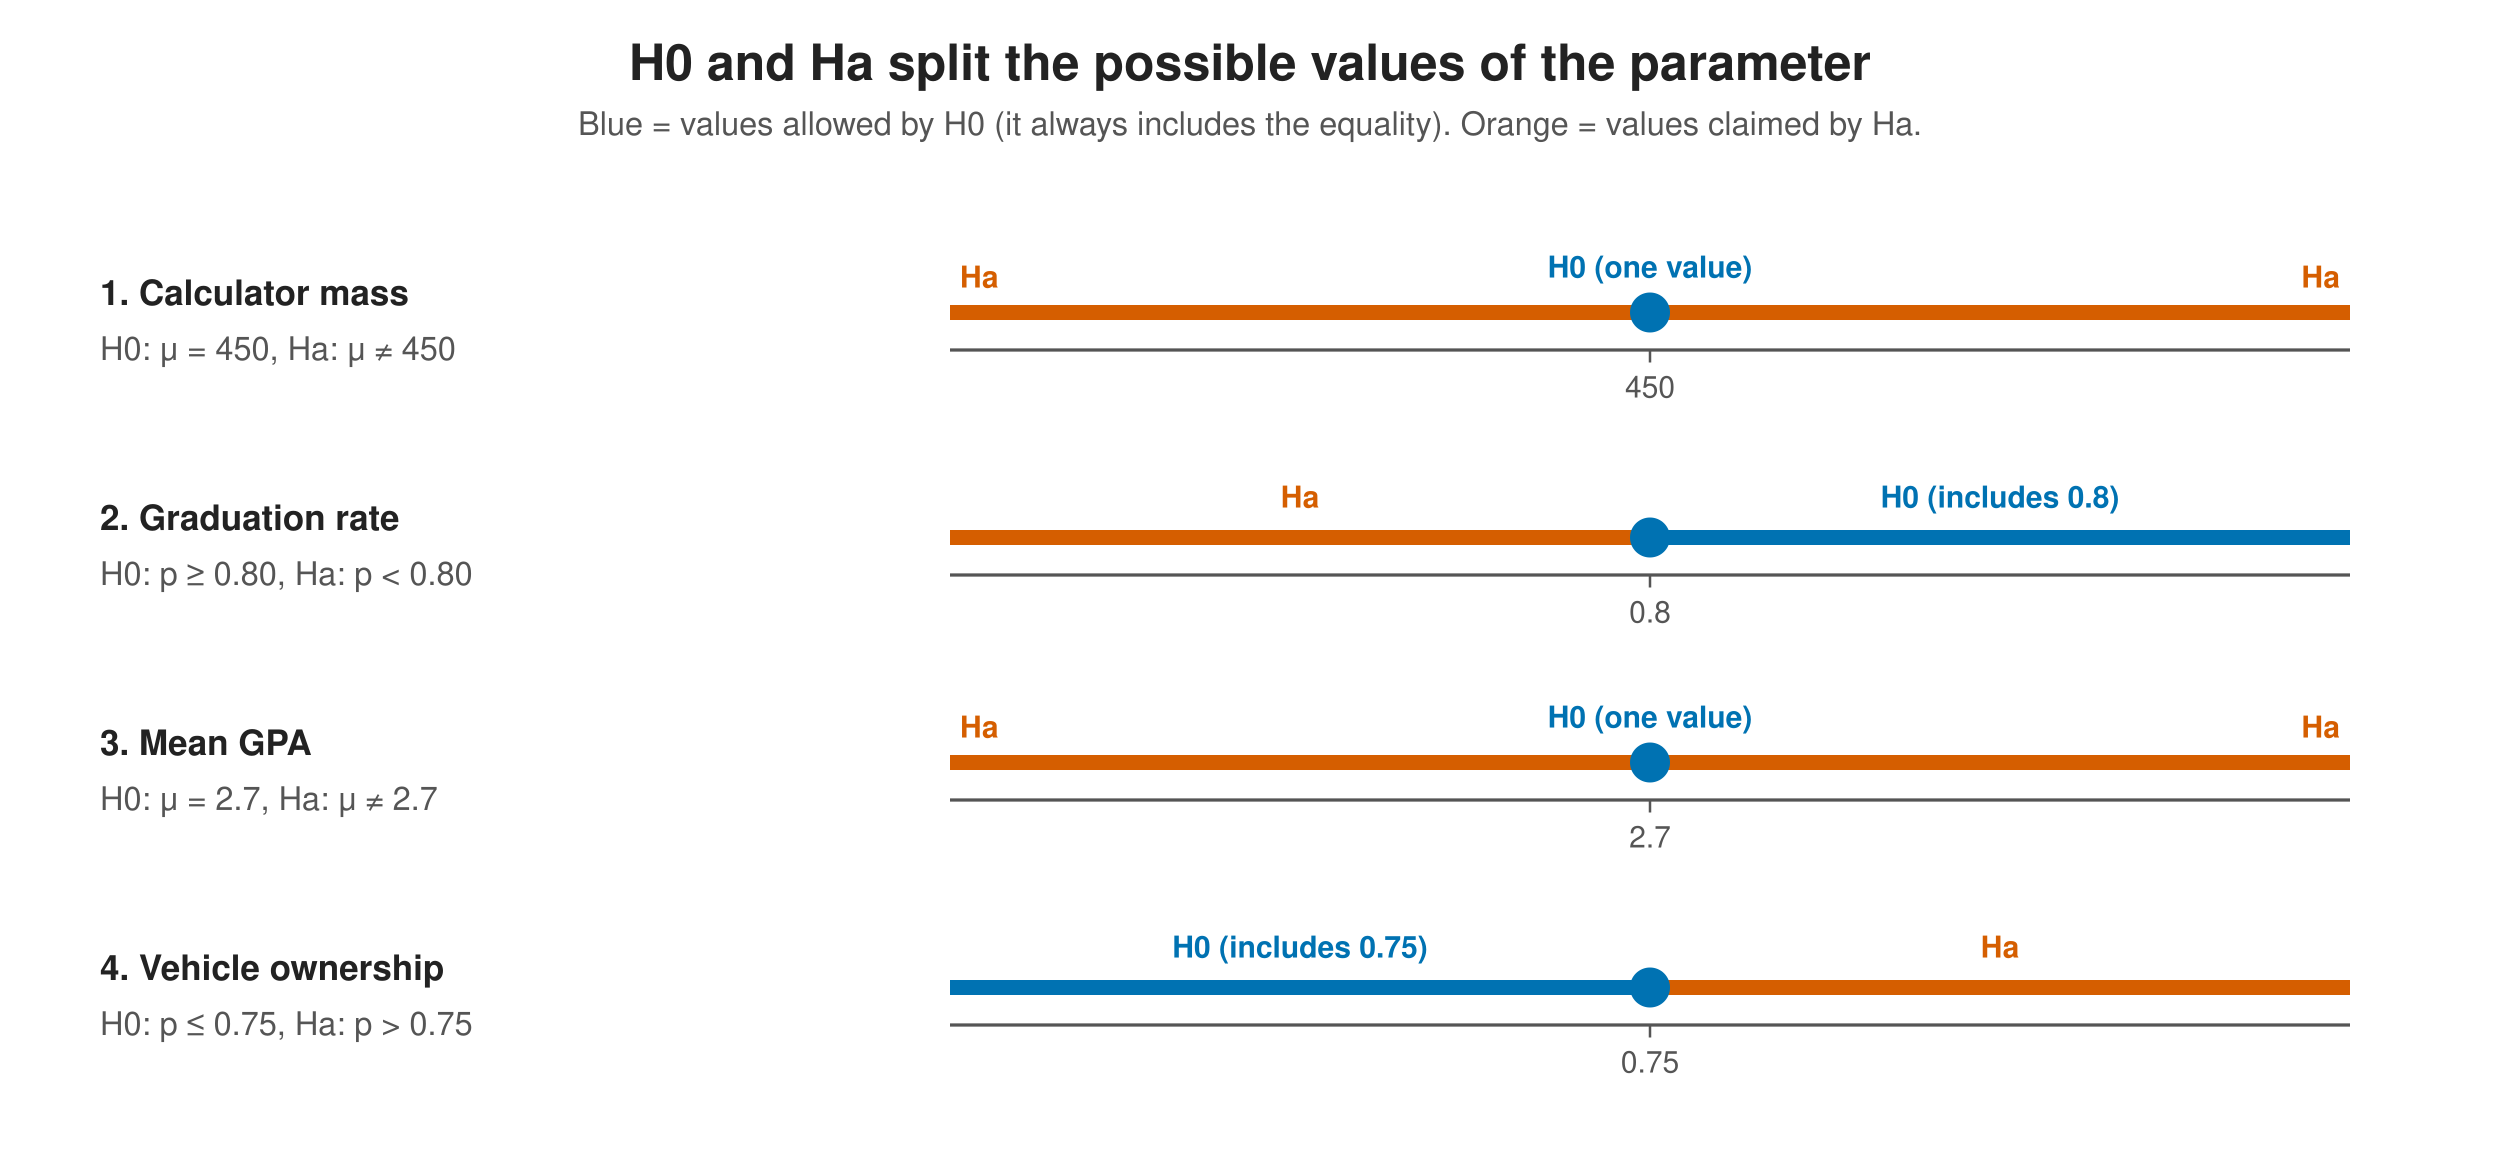
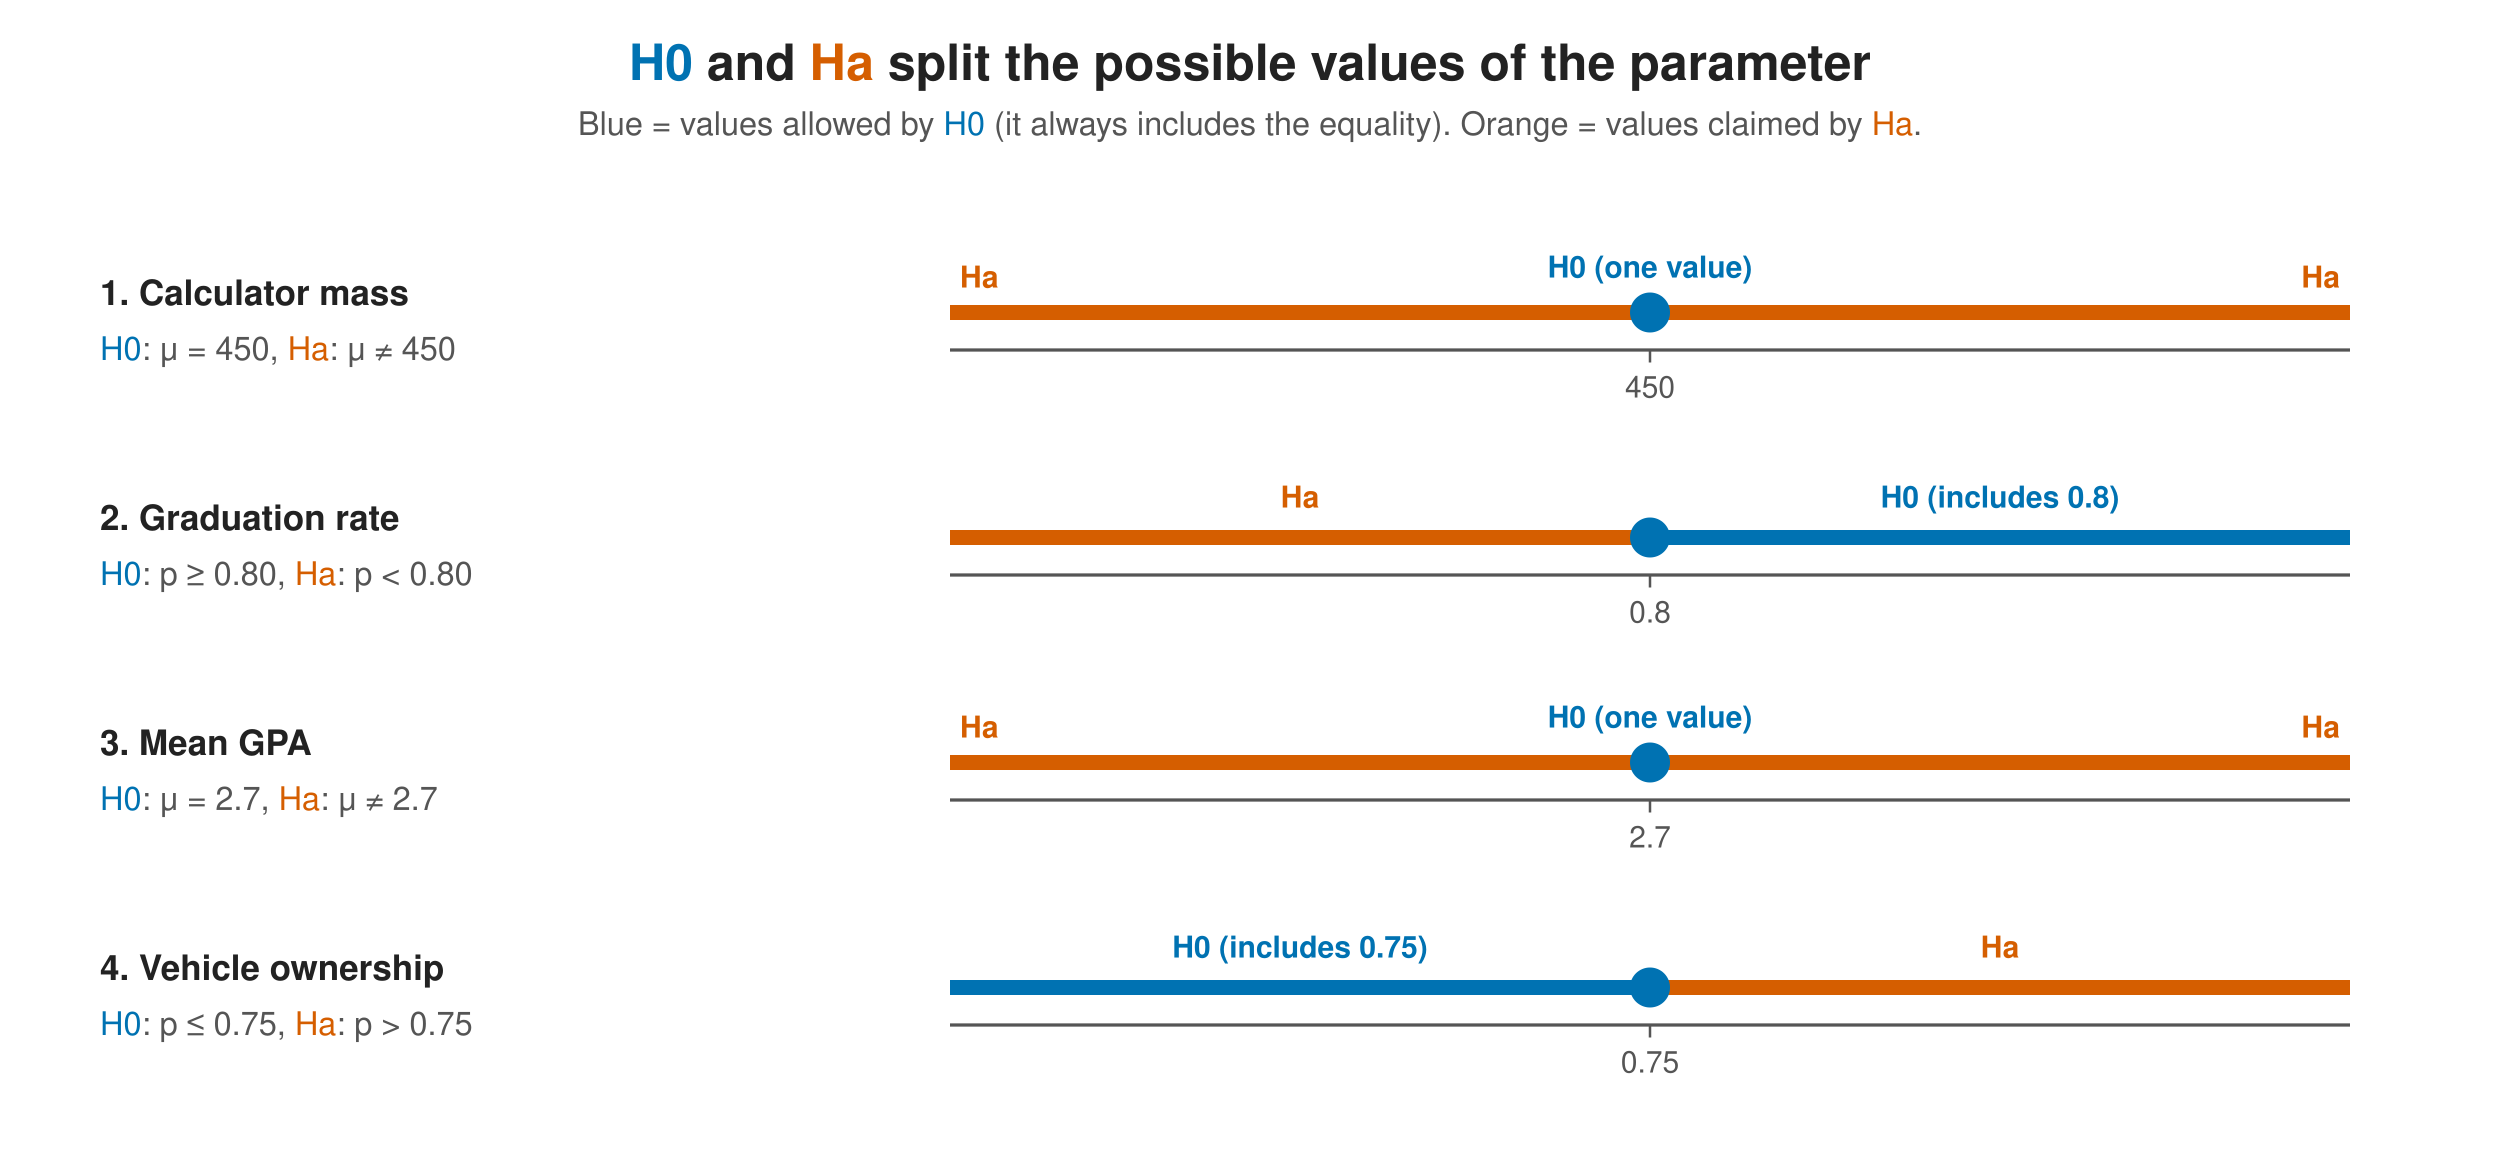
<svg xmlns="http://www.w3.org/2000/svg" width="1000" height="470" viewBox="0 0 1000 470" font-family="Helvetica, Arial, sans-serif">
  <rect width="100%" height="100%" fill="#ffffff" />
-   <text x="500.0" y="32.0" font-size="20" fill="#222222" text-anchor="middle" font-weight="bold">H0 and Ha split the possible values of the parameter</text>
-   <text x="500.0" y="54.0" font-size="13" fill="#555555" text-anchor="middle">Blue = values allowed by H0 (it always includes the equality). Orange = values claimed by Ha.</text>
+   <text x="500.0" y="32.0" font-size="20" fill="#222222" text-anchor="middle" font-weight="bold">
+     <tspan fill="#0072B2">H0</tspan> and <tspan fill="#D55E00">Ha</tspan> split the possible values of the parameter</text>
+   <text x="500.0" y="54.0" font-size="13" fill="#555555" text-anchor="middle">Blue = values allowed by <tspan fill="#0072B2">H0</tspan> (it always includes the equality). Orange = values claimed by <tspan fill="#D55E00">Ha</tspan>.</text>
  <text x="40.0" y="122.0" font-size="14" fill="#222222" text-anchor="start" font-weight="bold">1. Calculator mass</text>
-   <text x="40.0" y="144.0" font-size="13" fill="#555555" text-anchor="start">H0: μ = 450,  Ha: μ ≠ 450</text>
+   <text x="40.0" y="144.0" font-size="13" fill="#555555" text-anchor="start">
+     <tspan fill="#0072B2">H0</tspan>: μ = 450,  <tspan fill="#D55E00">Ha</tspan>: μ ≠ 450</text>
  <line x1="380.0" y1="125.0" x2="940.0" y2="125.0" stroke="#D55E00" stroke-width="6" fill="none" />
  <circle cx="660.0" cy="125.0" r="8.0" stroke="none" fill="#0072B2" />
-   <text x="384.0" y="115.0" font-size="12" fill="#D55E00" text-anchor="start" font-weight="bold">Ha</text>
-   <text x="660.0" y="111.0" font-size="12" fill="#0072B2" text-anchor="middle" font-weight="bold">H0 (one value)</text>
-   <text x="936.0" y="115.0" font-size="12" fill="#D55E00" text-anchor="end" font-weight="bold">Ha</text>
+   <text x="384.0" y="115.0" font-size="12" fill="#D55E00" text-anchor="start" font-weight="bold">
+     <tspan fill="#D55E00">Ha</tspan>
+   </text>
+   <text x="660.0" y="111.0" font-size="12" fill="#0072B2" text-anchor="middle" font-weight="bold">
+     <tspan fill="#0072B2">H0</tspan> (one value)</text>
+   <text x="936.0" y="115.0" font-size="12" fill="#D55E00" text-anchor="end" font-weight="bold">
+     <tspan fill="#D55E00">Ha</tspan>
+   </text>
  <line x1="380.0" y1="140.0" x2="940.0" y2="140.0" stroke="#555555" stroke-width="1.3" fill="none" />
  <line x1="660.0" y1="140.0" x2="660.0" y2="145.0" stroke="#555555" stroke-width="1" fill="none" />
  <text x="660.0" y="159.0" font-size="12" fill="#555555" text-anchor="middle">450</text>
  <text x="40.0" y="212.0" font-size="14" fill="#222222" text-anchor="start" font-weight="bold">2. Graduation rate</text>
-   <text x="40.0" y="234.0" font-size="13" fill="#555555" text-anchor="start">H0: p ≥ 0.80,  Ha: p &lt; 0.80</text>
+   <text x="40.0" y="234.0" font-size="13" fill="#555555" text-anchor="start">
+     <tspan fill="#0072B2">H0</tspan>: p ≥ 0.80,  <tspan fill="#D55E00">Ha</tspan>: p &lt; 0.80</text>
  <line x1="380.0" y1="215.0" x2="660.0" y2="215.0" stroke="#D55E00" stroke-width="6" fill="none" />
  <line x1="660.0" y1="215.0" x2="940.0" y2="215.0" stroke="#0072B2" stroke-width="6" fill="none" />
  <circle cx="660.0" cy="215.0" r="8.0" stroke="none" fill="#0072B2" />
-   <text x="800.0" y="203.0" font-size="12" fill="#0072B2" text-anchor="middle" font-weight="bold">H0 (includes 0.8)</text>
-   <text x="520.0" y="203.0" font-size="12" fill="#D55E00" text-anchor="middle" font-weight="bold">Ha</text>
+   <text x="800.0" y="203.0" font-size="12" fill="#0072B2" text-anchor="middle" font-weight="bold">
+     <tspan fill="#0072B2">H0</tspan> (includes 0.8)</text>
+   <text x="520.0" y="203.0" font-size="12" fill="#D55E00" text-anchor="middle" font-weight="bold">
+     <tspan fill="#D55E00">Ha</tspan>
+   </text>
  <line x1="380.0" y1="230.0" x2="940.0" y2="230.0" stroke="#555555" stroke-width="1.3" fill="none" />
  <line x1="660.0" y1="230.0" x2="660.0" y2="235.0" stroke="#555555" stroke-width="1" fill="none" />
  <text x="660.0" y="249.0" font-size="12" fill="#555555" text-anchor="middle">0.8</text>
  <text x="40.0" y="302.0" font-size="14" fill="#222222" text-anchor="start" font-weight="bold">3. Mean GPA</text>
-   <text x="40.0" y="324.0" font-size="13" fill="#555555" text-anchor="start">H0: μ = 2.7,  Ha: μ ≠ 2.7</text>
+   <text x="40.0" y="324.0" font-size="13" fill="#555555" text-anchor="start">
+     <tspan fill="#0072B2">H0</tspan>: μ = 2.7,  <tspan fill="#D55E00">Ha</tspan>: μ ≠ 2.7</text>
  <line x1="380.0" y1="305.0" x2="940.0" y2="305.0" stroke="#D55E00" stroke-width="6" fill="none" />
  <circle cx="660.0" cy="305.0" r="8.0" stroke="none" fill="#0072B2" />
-   <text x="384.0" y="295.0" font-size="12" fill="#D55E00" text-anchor="start" font-weight="bold">Ha</text>
-   <text x="660.0" y="291.0" font-size="12" fill="#0072B2" text-anchor="middle" font-weight="bold">H0 (one value)</text>
-   <text x="936.0" y="295.0" font-size="12" fill="#D55E00" text-anchor="end" font-weight="bold">Ha</text>
+   <text x="384.0" y="295.0" font-size="12" fill="#D55E00" text-anchor="start" font-weight="bold">
+     <tspan fill="#D55E00">Ha</tspan>
+   </text>
+   <text x="660.0" y="291.0" font-size="12" fill="#0072B2" text-anchor="middle" font-weight="bold">
+     <tspan fill="#0072B2">H0</tspan> (one value)</text>
+   <text x="936.0" y="295.0" font-size="12" fill="#D55E00" text-anchor="end" font-weight="bold">
+     <tspan fill="#D55E00">Ha</tspan>
+   </text>
  <line x1="380.0" y1="320.0" x2="940.0" y2="320.0" stroke="#555555" stroke-width="1.3" fill="none" />
  <line x1="660.0" y1="320.0" x2="660.0" y2="325.0" stroke="#555555" stroke-width="1" fill="none" />
  <text x="660.0" y="339.0" font-size="12" fill="#555555" text-anchor="middle">2.7</text>
  <text x="40.0" y="392.0" font-size="14" fill="#222222" text-anchor="start" font-weight="bold">4. Vehicle ownership</text>
-   <text x="40.0" y="414.0" font-size="13" fill="#555555" text-anchor="start">H0: p ≤ 0.75,  Ha: p &gt; 0.75</text>
+   <text x="40.0" y="414.0" font-size="13" fill="#555555" text-anchor="start">
+     <tspan fill="#0072B2">H0</tspan>: p ≤ 0.75,  <tspan fill="#D55E00">Ha</tspan>: p &gt; 0.75</text>
  <line x1="660.0" y1="395.0" x2="940.0" y2="395.0" stroke="#D55E00" stroke-width="6" fill="none" />
  <line x1="380.0" y1="395.0" x2="660.0" y2="395.0" stroke="#0072B2" stroke-width="6" fill="none" />
  <circle cx="660.0" cy="395.0" r="8.0" stroke="none" fill="#0072B2" />
-   <text x="520.0" y="383.0" font-size="12" fill="#0072B2" text-anchor="middle" font-weight="bold">H0 (includes 0.75)</text>
-   <text x="800.0" y="383.0" font-size="12" fill="#D55E00" text-anchor="middle" font-weight="bold">Ha</text>
+   <text x="520.0" y="383.0" font-size="12" fill="#0072B2" text-anchor="middle" font-weight="bold">
+     <tspan fill="#0072B2">H0</tspan> (includes 0.75)</text>
+   <text x="800.0" y="383.0" font-size="12" fill="#D55E00" text-anchor="middle" font-weight="bold">
+     <tspan fill="#D55E00">Ha</tspan>
+   </text>
  <line x1="380.0" y1="410.0" x2="940.0" y2="410.0" stroke="#555555" stroke-width="1.3" fill="none" />
  <line x1="660.0" y1="410.0" x2="660.0" y2="415.0" stroke="#555555" stroke-width="1" fill="none" />
  <text x="660.0" y="429.0" font-size="12" fill="#555555" text-anchor="middle">0.75</text>
</svg>
